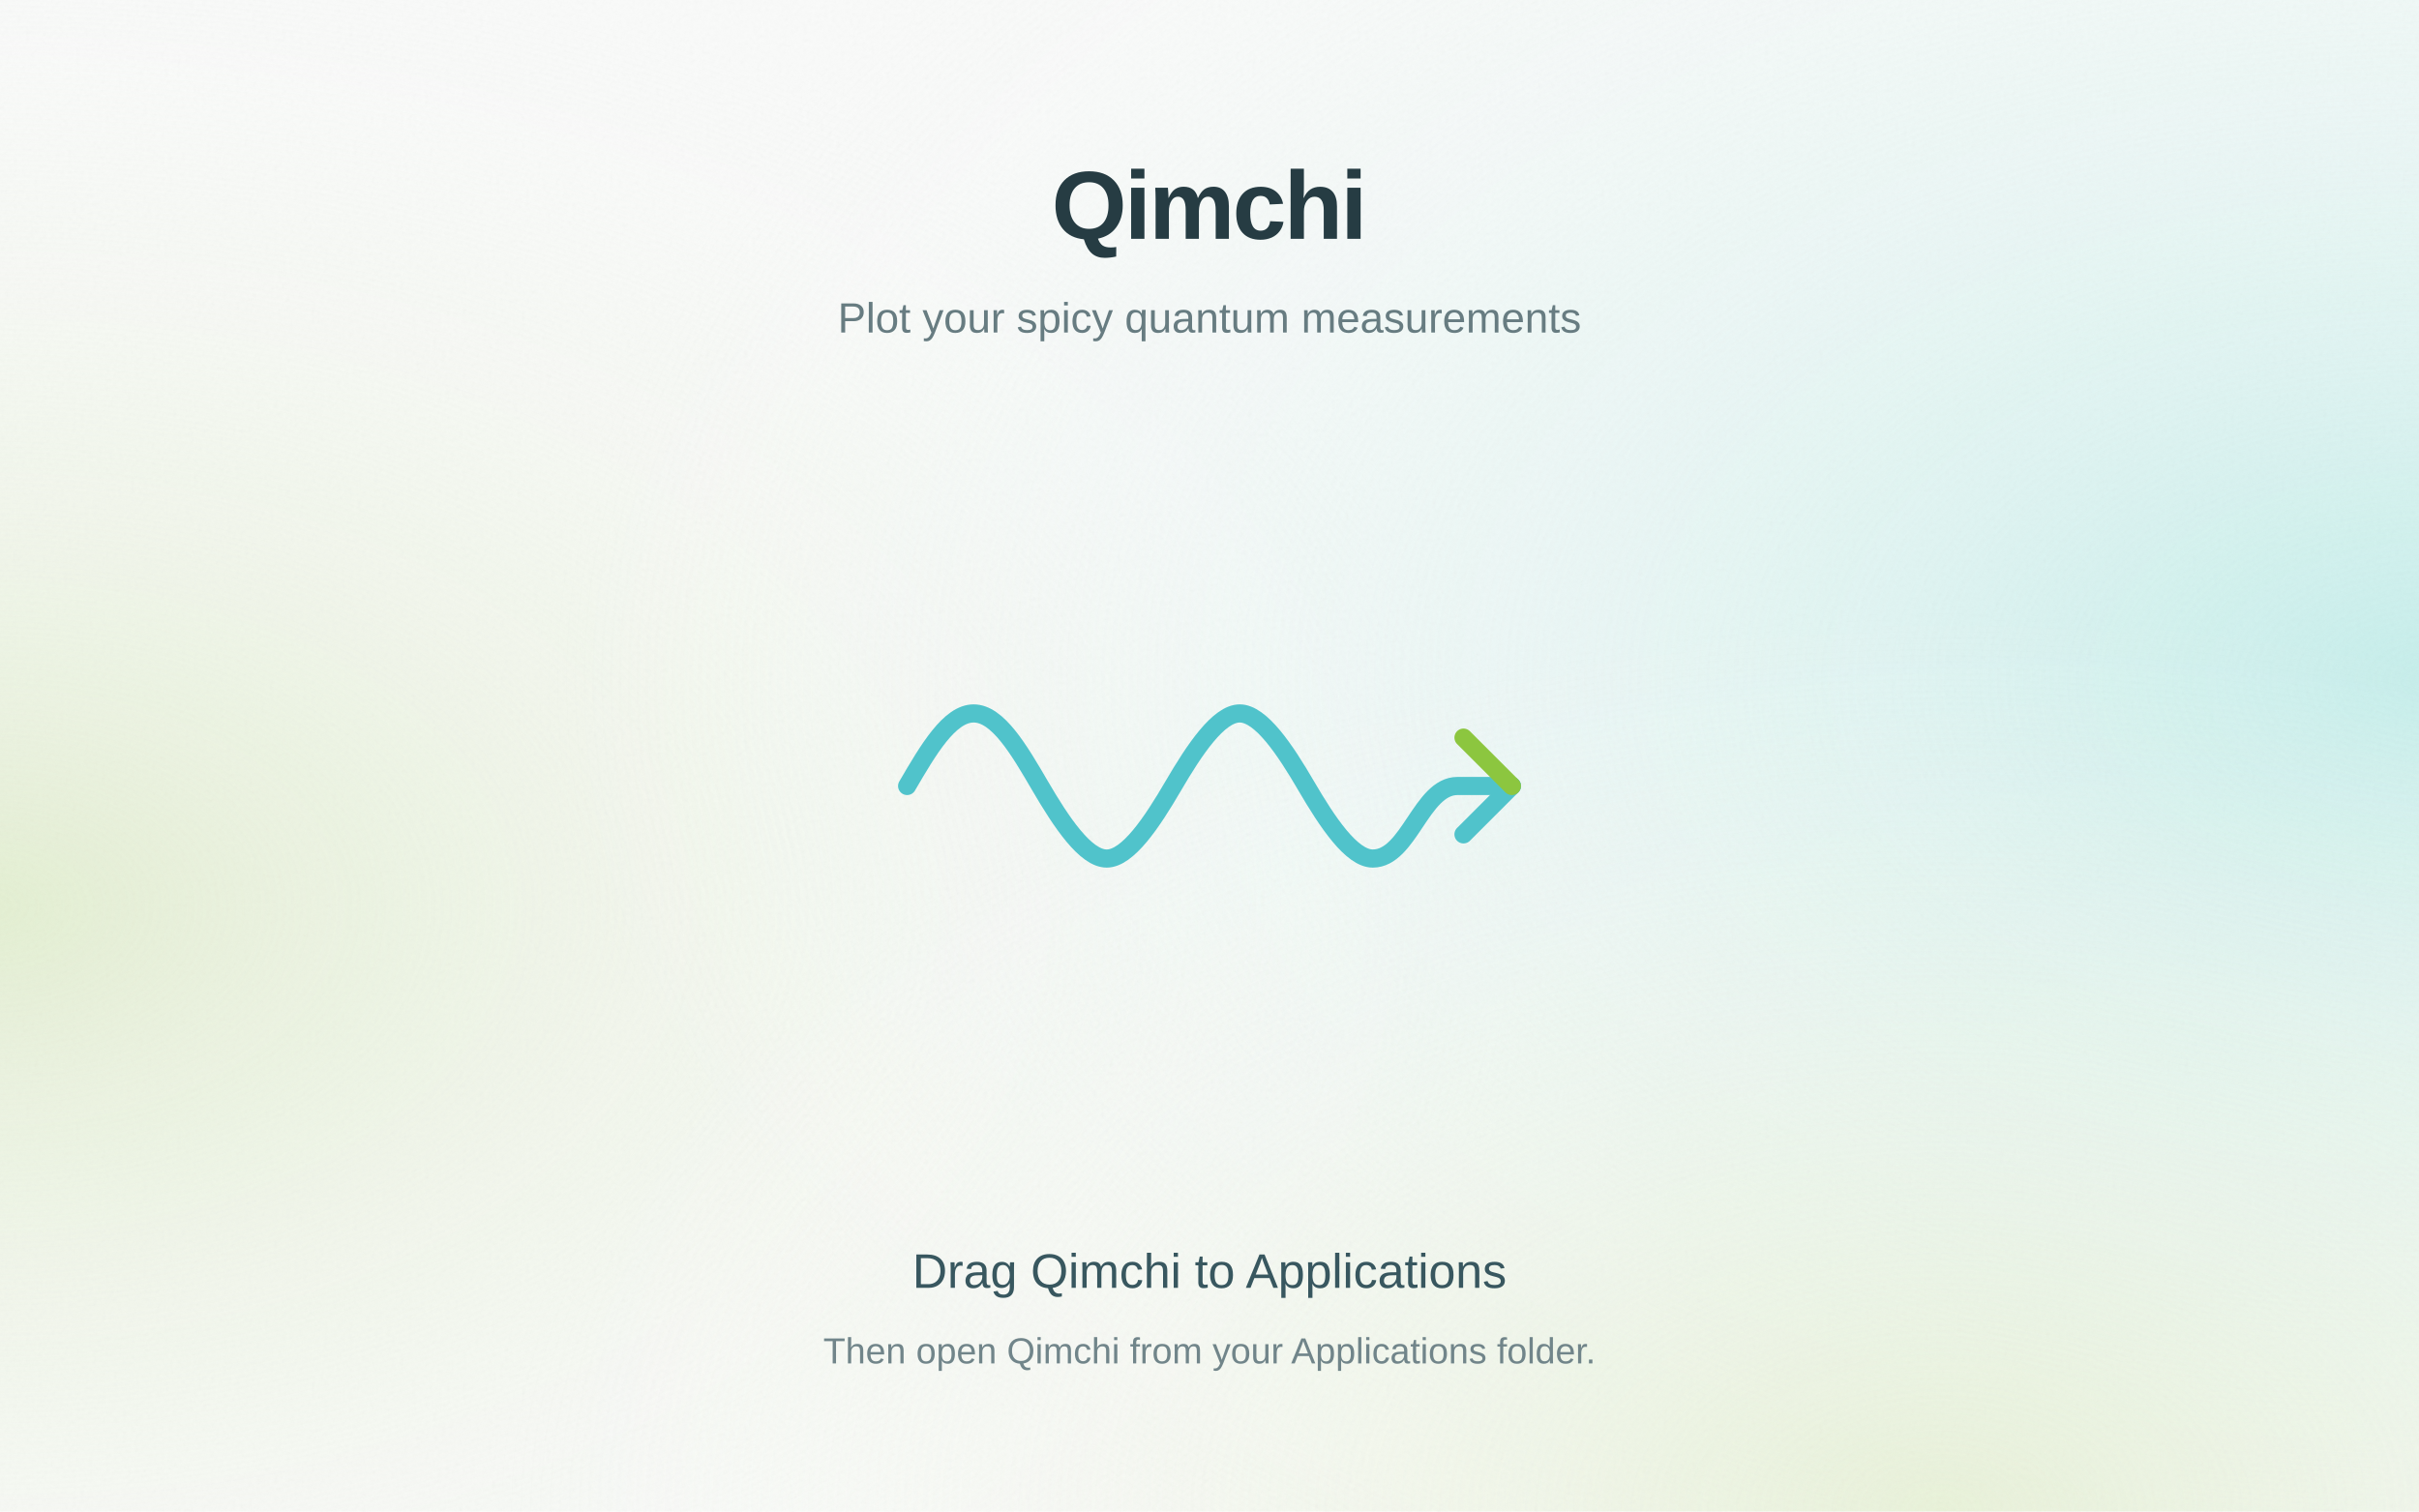
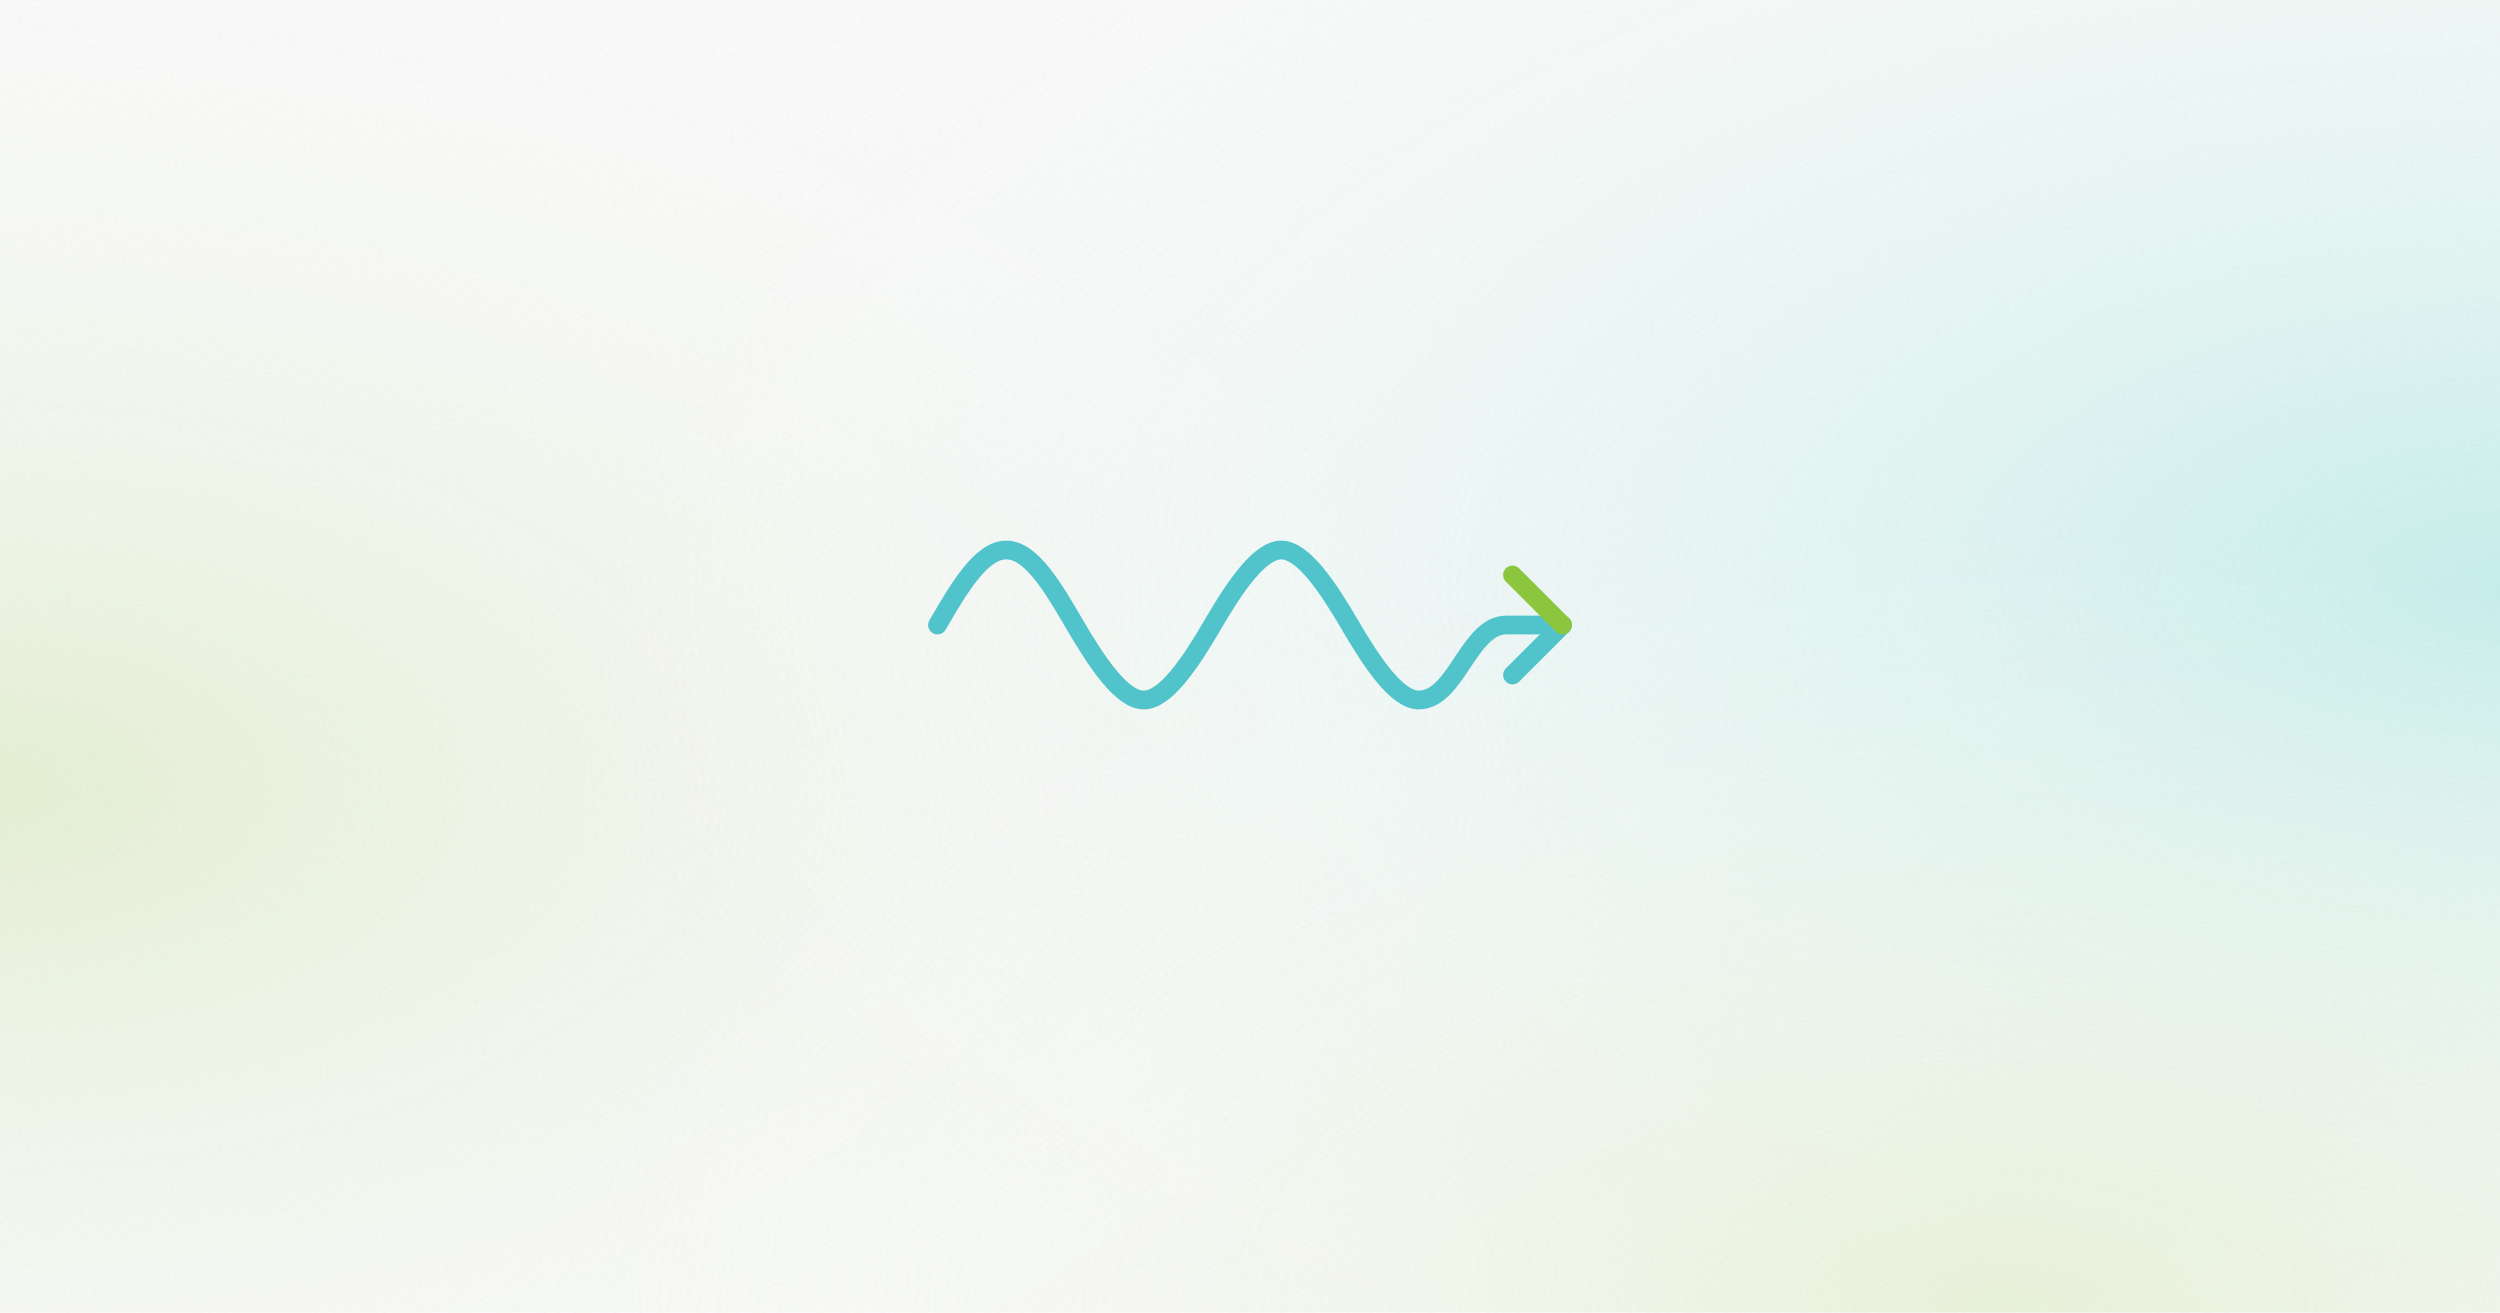
- <svg xmlns="http://www.w3.org/2000/svg" width="800" height="500" viewBox="0 0 800 500">
+ <svg xmlns="http://www.w3.org/2000/svg" width="800" height="420" viewBox="0 0 800 420">
  <defs>
    <radialGradient id="mint" cx="100%" cy="45%" r="78%">
      <stop offset="0" stop-color="#bcece8" stop-opacity=".85" />
      <stop offset="1" stop-color="#f9faf9" stop-opacity="0" />
    </radialGradient>
    <radialGradient id="sage" cx="0" cy="60%" r="65%">
      <stop offset="0" stop-color="#dcebc5" stop-opacity=".75" />
      <stop offset="1" stop-color="#f9faf9" stop-opacity="0" />
    </radialGradient>
    <radialGradient id="lime" cx="80%" cy="100%" r="60%">
      <stop offset="0" stop-color="#e0edc4" stop-opacity=".6" />
      <stop offset="1" stop-color="#f9faf9" stop-opacity="0" />
    </radialGradient>
    <filter id="grain" x="0" y="0" width="100%" height="100%">
      <feTurbulence type="fractalNoise" baseFrequency=".72" numOctaves="3" seed="7" stitchTiles="stitch" />
      <feColorMatrix type="saturate" values="0" />
    </filter>
  </defs>
-   <path fill="#f9faf9" d="M0 0h800v500H0z" />
-   <path fill="url(#sage)" d="M0 0h800v500H0z" />
-   <path fill="url(#mint)" d="M0 0h800v500H0z" />
-   <path fill="url(#lime)" d="M0 0h800v500H0z" />
-   <path filter="url(#grain)" opacity=".045" d="M0 0h800v500H0z" />
-   <g font-family="Segoe UI, Helvetica Neue, Arial, sans-serif" text-anchor="middle">
-     <text x="400" y="79" font-size="32" font-weight="600" letter-spacing="-.8" fill="#263c43">
-       Qimchi
-     </text>
-     <text x="400" y="110" font-size="14" fill="#677c81">
-       Plot your spicy quantum measurements
-     </text>
-     <text x="400" y="426" font-size="16" font-weight="500" fill="#38575f">
-       Drag Qimchi to Applications
-     </text>
-     <text x="400" y="451" font-size="12" fill="#71858a">
-       Then open Qimchi from your Applications folder.
-     </text>
-   </g>
-   <g fill="none" stroke-width="6" stroke-linecap="round" stroke-linejoin="round">
+   <path fill="#f9faf9" d="M0 0h800v420H0z" />
+   <path fill="url(#sage)" d="M0 0h800v420H0z" />
+   <path fill="url(#mint)" d="M0 0h800v420H0z" />
+   <path fill="url(#lime)" d="M0 0h800v420H0z" />
+   <path filter="url(#grain)" opacity=".045" d="M0 0h800v420H0z" />
+   <g transform="translate(0 -60)" fill="none" stroke-width="6" stroke-linecap="round" stroke-linejoin="round">
    <path d="M300 260 C307 248 314 236 322 236 S337 248 344 260 S359 284 366 284 S381 272 388 260 S403 236 410 236 S425 248 432 260 S447 284 454 284 C466 284 470 260 482 260 H500" stroke="#50c3cb" />
    <path d="M484 276 L500 260" stroke="#50c3cb" />
    <path d="M484 244 L500 260" stroke="#8cc63f" />
  </g>
</svg>
